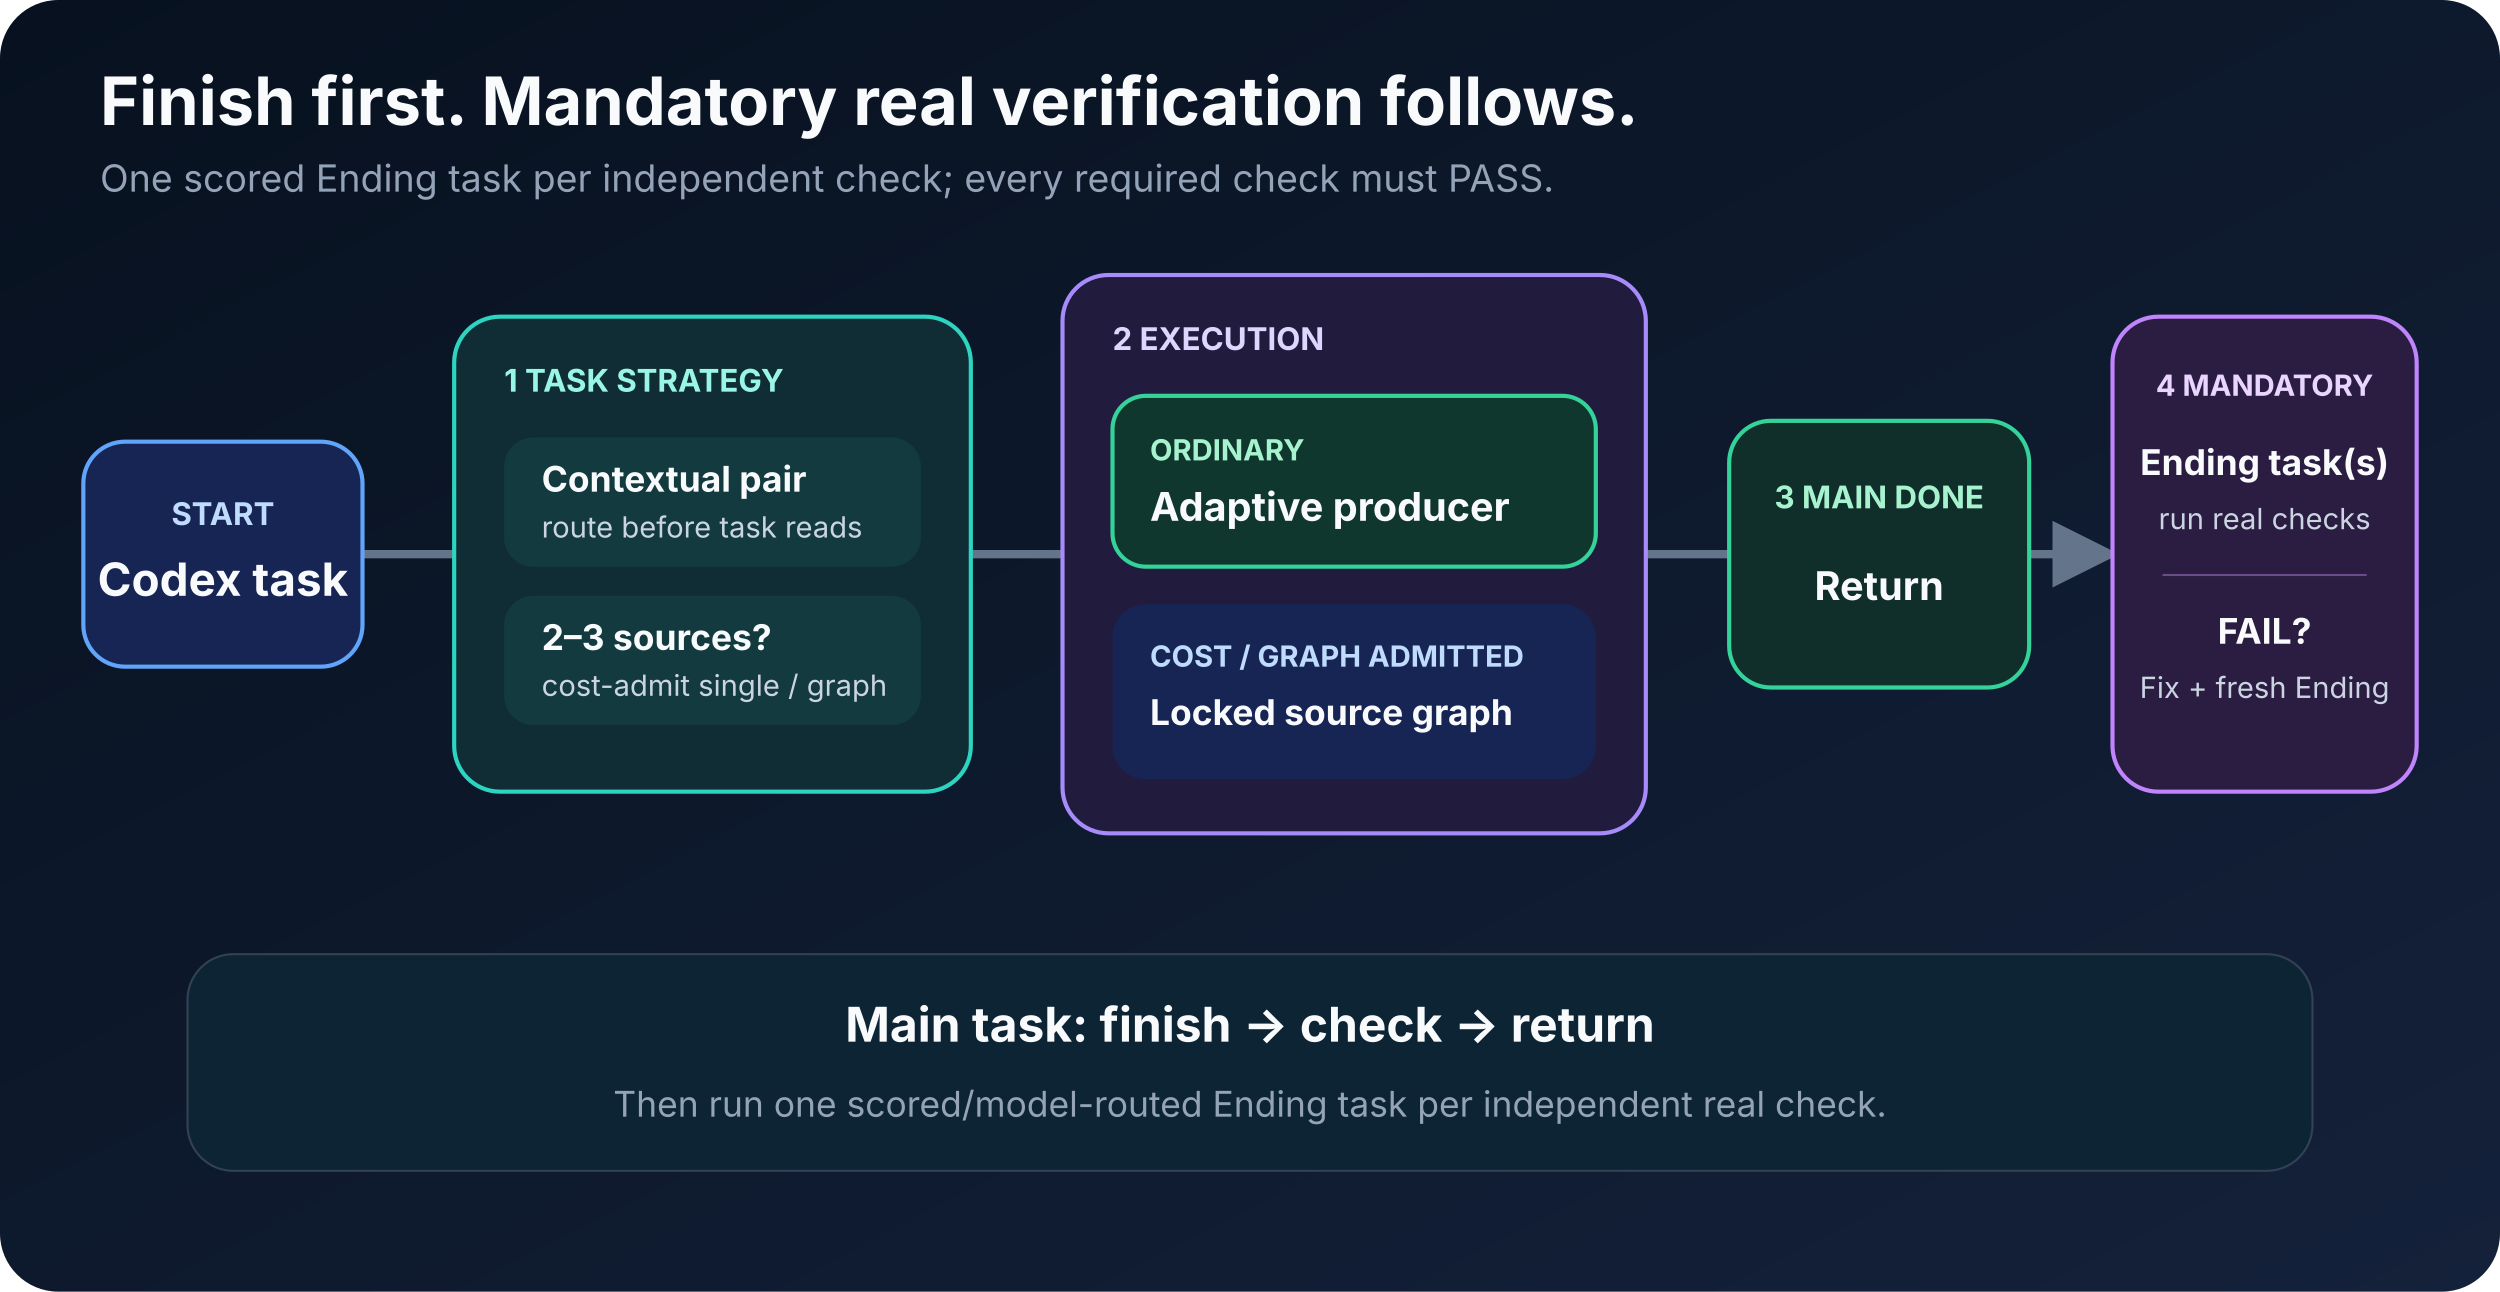
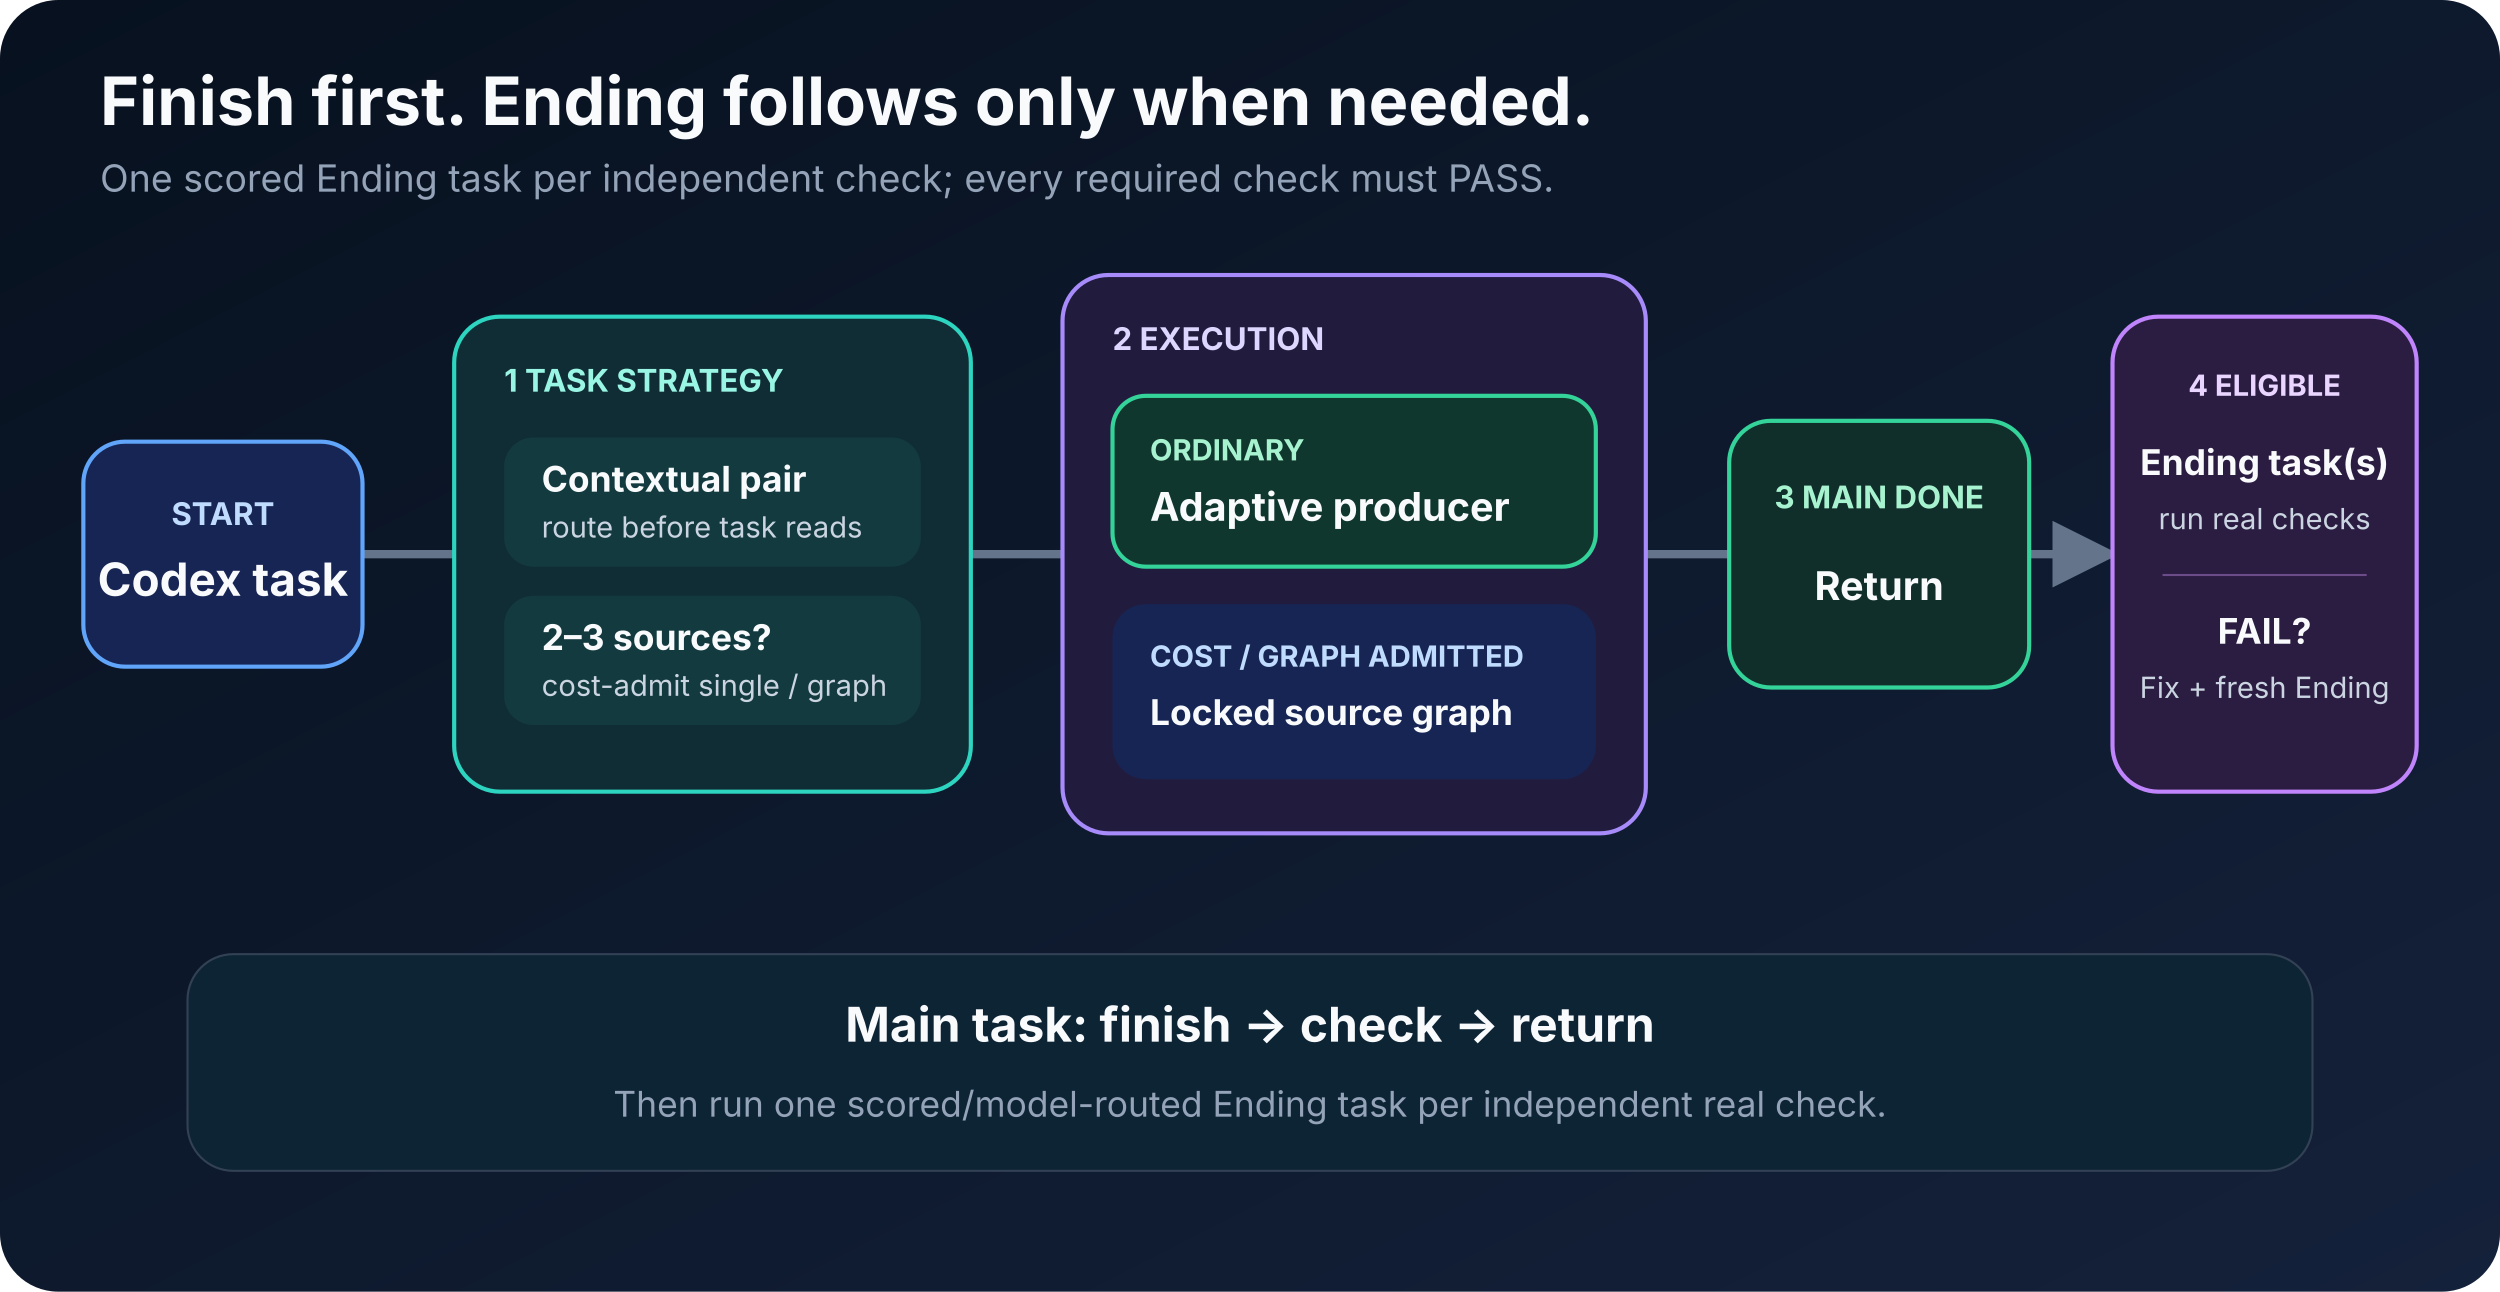
<svg xmlns="http://www.w3.org/2000/svg" width="1200" height="620" viewBox="0 0 1200 620" role="img" aria-labelledby="title desc">
  <defs>
    <linearGradient id="background" x1="0" y1="0" x2="1" y2="1">
      <stop stop-color="#07111f" />
      <stop offset="1" stop-color="#14213a" />
    </linearGradient>
    <marker id="arrow" viewBox="0 0 10 10" refX="9" refY="5" markerWidth="8" markerHeight="8" orient="auto">
      <path d="M0 0 10 5 0 10z" fill="#64748b" />
    </marker>
  </defs>
  <rect width="1200" height="620" rx="28" fill="url(#background)" />
-   <text x="48" y="60" fill="#f8fafc" font-family="-apple-system,BlinkMacSystemFont,'Segoe UI',sans-serif" font-size="32" font-weight="700">Finish first. Mandatory real verification follows.</text>
+   <text x="48" y="60" fill="#f8fafc" font-family="-apple-system,BlinkMacSystemFont,'Segoe UI',sans-serif" font-size="32" font-weight="700">Finish first. Ending follows only when needed.</text>
  <text x="48" y="92" fill="#94a3b8" font-family="-apple-system,BlinkMacSystemFont,'Segoe UI',sans-serif" font-size="18">One scored Ending task per independent check; every required check must PASS.</text>
  <path d="M174 266H218 M466 266H510 M790 266H830 M974 266H1014" fill="none" stroke="#64748b" stroke-width="4" marker-end="url(#arrow)" />
  <rect x="40" y="212" width="134" height="108" rx="20" fill="#172554" stroke="#60a5fa" stroke-width="2" />
  <text x="107" y="252" text-anchor="middle" fill="#bfdbfe" font-family="-apple-system,BlinkMacSystemFont,'Segoe UI',sans-serif" font-size="15" font-weight="700">START</text>
  <text x="107" y="286" text-anchor="middle" fill="#f8fafc" font-family="-apple-system,BlinkMacSystemFont,'Segoe UI',sans-serif" font-size="22" font-weight="700">Codex task</text>
  <rect x="218" y="152" width="248" height="228" rx="22" fill="#102d35" stroke="#2dd4bf" stroke-width="2" />
  <text x="242" y="188" fill="#99f6e4" font-family="-apple-system,BlinkMacSystemFont,'Segoe UI',sans-serif" font-size="15" font-weight="700">1  TASK STRATEGY</text>
  <rect x="242" y="210" width="200" height="62" rx="14" fill="#123a3f" />
  <text x="260" y="236" fill="#f8fafc" font-family="-apple-system,BlinkMacSystemFont,'Segoe UI',sans-serif" font-size="17" font-weight="700">Contextual pair</text>
  <text x="260" y="258" fill="#cbd5e1" font-family="-apple-system,BlinkMacSystemFont,'Segoe UI',sans-serif" font-size="14">route before task reads</text>
  <rect x="242" y="286" width="200" height="62" rx="14" fill="#123a3f" />
  <text x="260" y="312" fill="#f8fafc" font-family="-apple-system,BlinkMacSystemFont,'Segoe UI',sans-serif" font-size="17" font-weight="700">2–3 sources?</text>
  <text x="260" y="334" fill="#cbd5e1" font-family="-apple-system,BlinkMacSystemFont,'Segoe UI',sans-serif" font-size="14">cost-admit single / graph</text>
  <rect x="510" y="132" width="280" height="268" rx="22" fill="#211b3d" stroke="#a78bfa" stroke-width="2" />
  <text x="534" y="168" fill="#ddd6fe" font-family="-apple-system,BlinkMacSystemFont,'Segoe UI',sans-serif" font-size="15" font-weight="700">2  EXECUTION</text>
  <rect x="534" y="190" width="232" height="82" rx="16" fill="#10372e" stroke="#34d399" stroke-width="2" />
  <text x="552" y="221" fill="#a7f3d0" font-family="-apple-system,BlinkMacSystemFont,'Segoe UI',sans-serif" font-size="14" font-weight="700">ORDINARY</text>
  <text x="552" y="250" fill="#f8fafc" font-family="-apple-system,BlinkMacSystemFont,'Segoe UI',sans-serif" font-size="19" font-weight="700">Adaptive producer</text>
  <rect x="534" y="290" width="232" height="84" rx="16" fill="#172554" />
  <text x="552" y="320" fill="#bfdbfe" font-family="-apple-system,BlinkMacSystemFont,'Segoe UI',sans-serif" font-size="14" font-weight="700">COST / GRAPH ADMITTED</text>
  <text x="552" y="348" fill="#f8fafc" font-family="-apple-system,BlinkMacSystemFont,'Segoe UI',sans-serif" font-size="17" font-weight="700">Locked source graph</text>
  <rect x="830" y="202" width="144" height="128" rx="20" fill="#102e2a" stroke="#34d399" stroke-width="2" />
  <text x="902" y="244" text-anchor="middle" fill="#a7f3d0" font-family="-apple-system,BlinkMacSystemFont,'Segoe UI',sans-serif" font-size="15" font-weight="700">3  MAIN DONE</text>
  <text x="902" y="288" text-anchor="middle" fill="#f8fafc" font-family="-apple-system,BlinkMacSystemFont,'Segoe UI',sans-serif" font-size="19" font-weight="700">Return</text>
  <rect x="1014" y="152" width="146" height="228" rx="22" fill="#2b1c42" stroke="#c084fc" stroke-width="2" />
-   <text x="1087" y="190" text-anchor="middle" fill="#e9d5ff" font-family="-apple-system,BlinkMacSystemFont,'Segoe UI',sans-serif" font-size="14" font-weight="700">4  MANDATORY</text>
+   <text x="1087" y="190" text-anchor="middle" fill="#e9d5ff" font-family="-apple-system,BlinkMacSystemFont,'Segoe UI',sans-serif" font-size="14" font-weight="700">4  ELIGIBLE</text>
  <text x="1087" y="228" text-anchor="middle" fill="#f8fafc" font-family="-apple-system,BlinkMacSystemFont,'Segoe UI',sans-serif" font-size="17" font-weight="700">Ending task(s)</text>
  <text x="1087" y="254" text-anchor="middle" fill="#cbd5e1" font-family="-apple-system,BlinkMacSystemFont,'Segoe UI',sans-serif" font-size="14">run real checks</text>
  <line x1="1038" y1="276" x2="1136" y2="276" stroke="#6b4b88" />
  <text x="1087" y="309" text-anchor="middle" fill="#f8fafc" font-family="-apple-system,BlinkMacSystemFont,'Segoe UI',sans-serif" font-size="17" font-weight="700">FAIL?</text>
  <text x="1087" y="335" text-anchor="middle" fill="#cbd5e1" font-family="-apple-system,BlinkMacSystemFont,'Segoe UI',sans-serif" font-size="14">Fix + fresh Ending</text>
  <rect x="90" y="458" width="1020" height="104" rx="22" fill="#0d2435" stroke="#334155" />
  <text x="600" y="500" text-anchor="middle" fill="#f8fafc" font-family="-apple-system,BlinkMacSystemFont,'Segoe UI',sans-serif" font-size="23" font-weight="700">Main task: finish → check → return</text>
  <text x="600" y="536" text-anchor="middle" fill="#94a3b8" font-family="-apple-system,BlinkMacSystemFont,'Segoe UI',sans-serif" font-size="17">Then run one scored/model-routed Ending task per independent real check.</text>
</svg>
